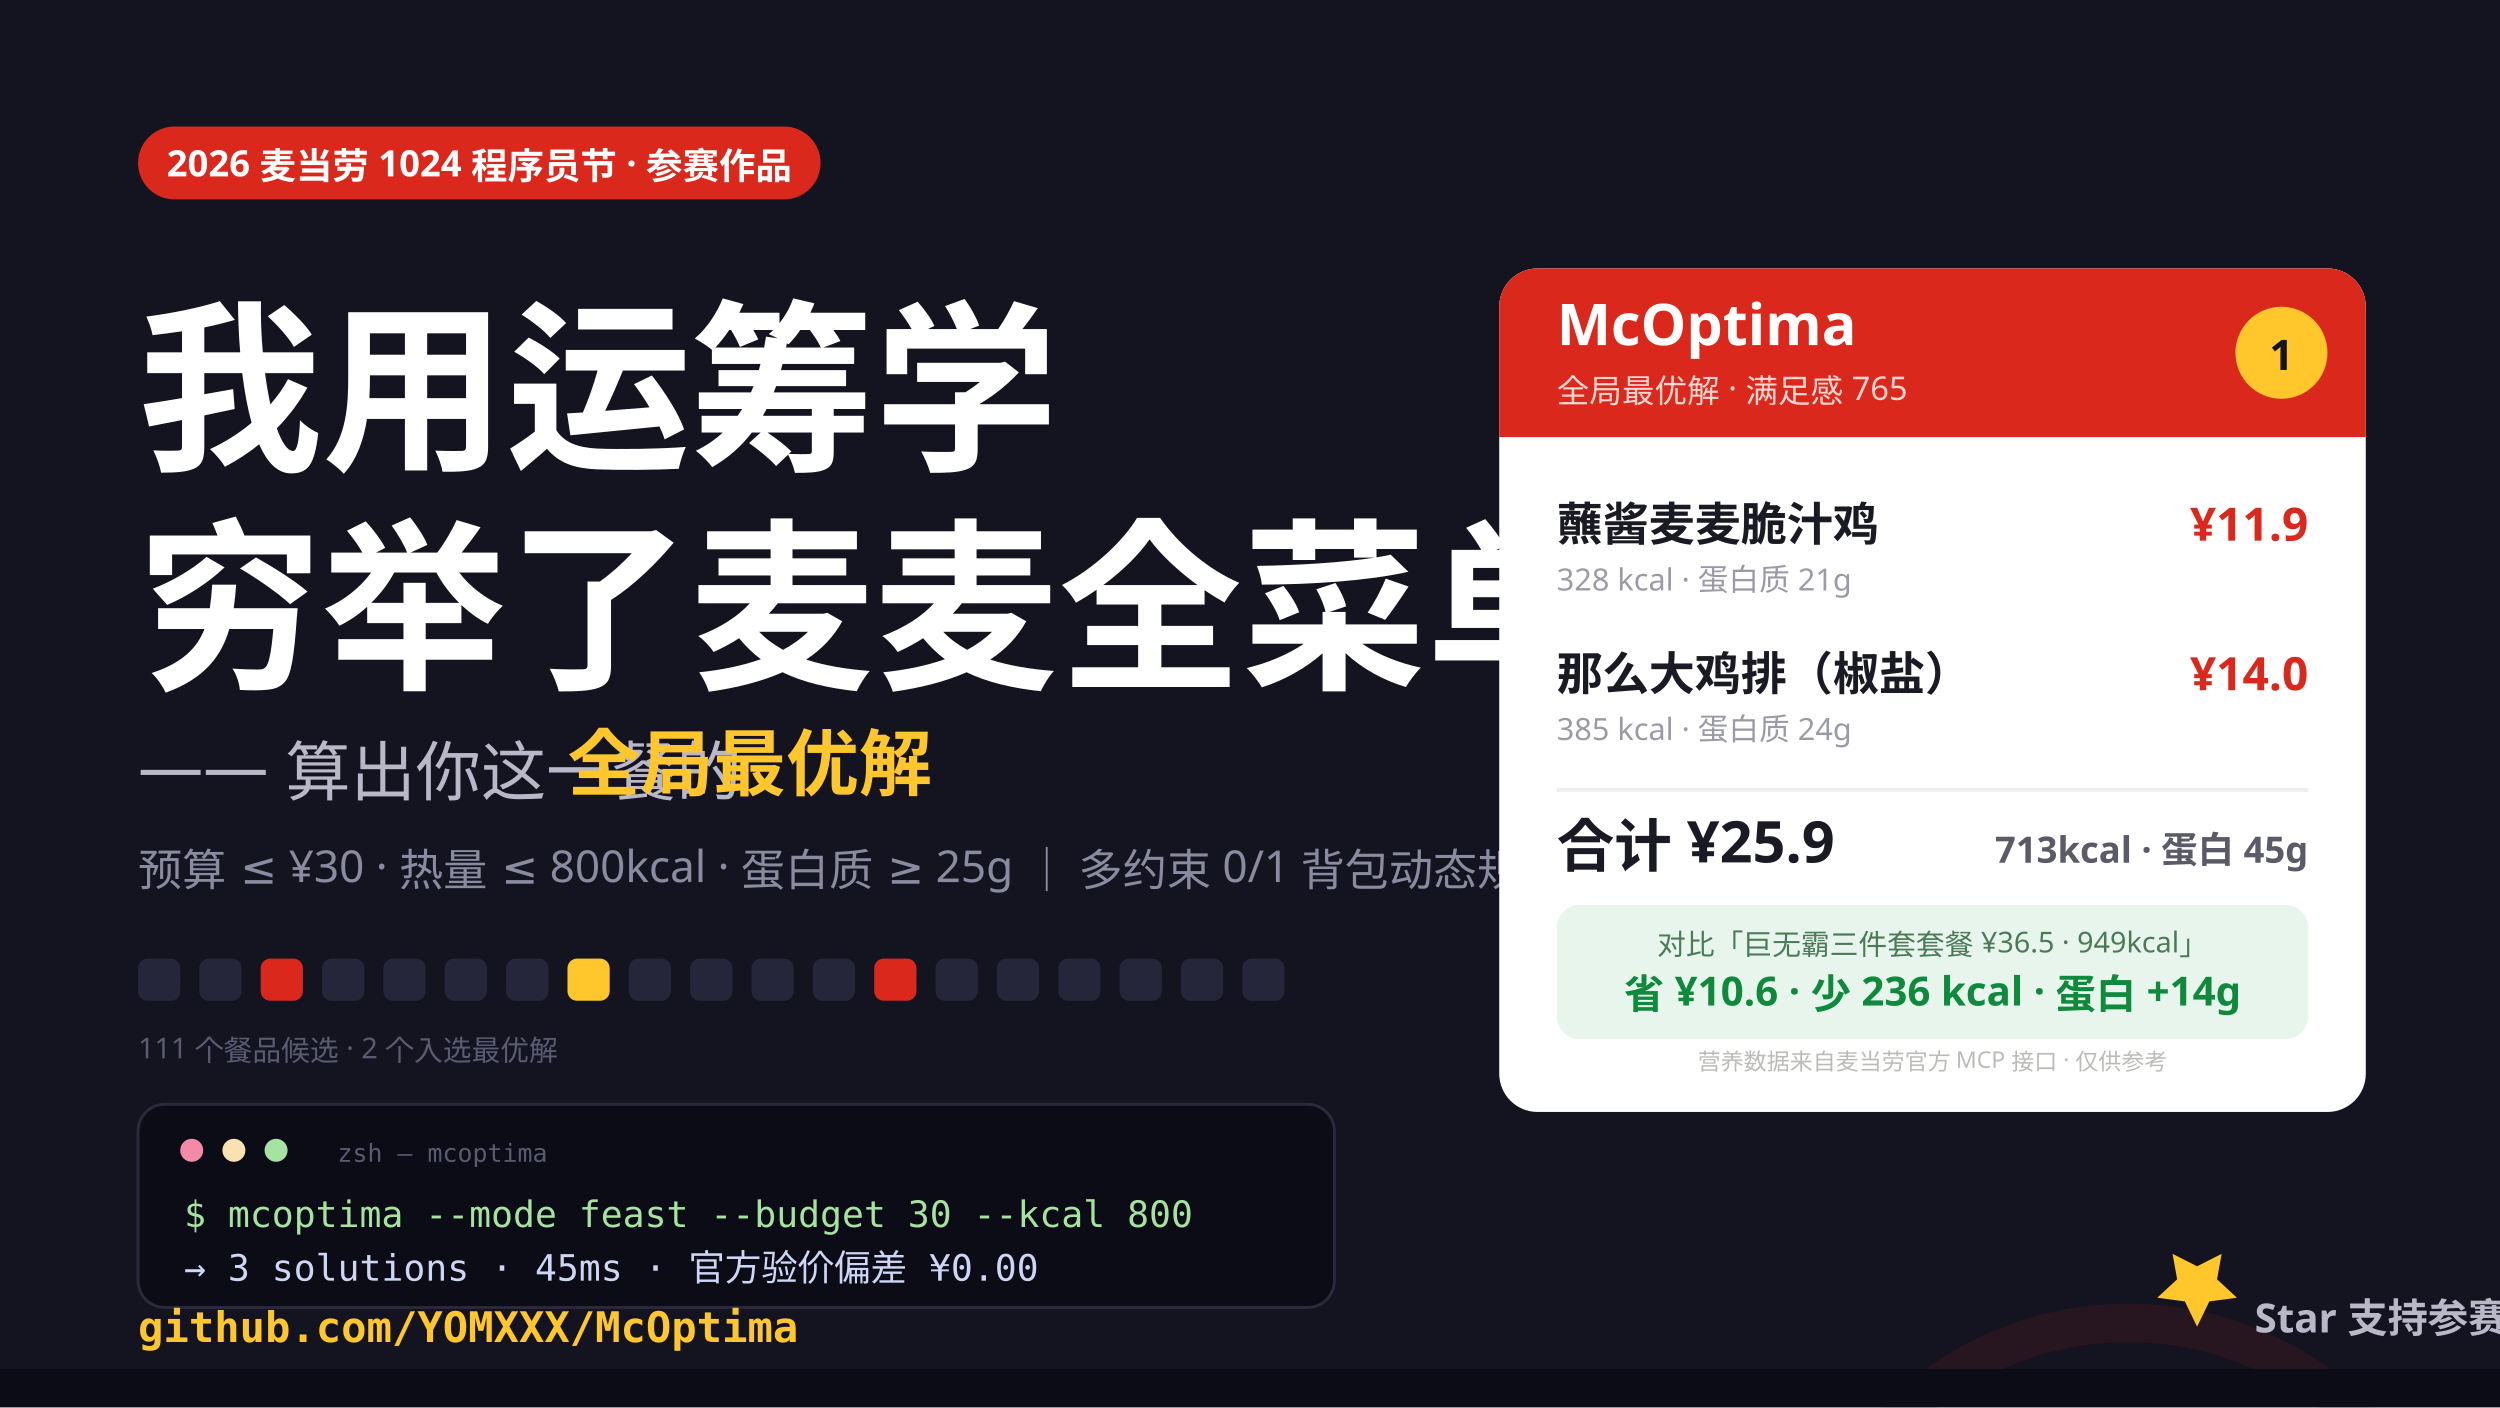
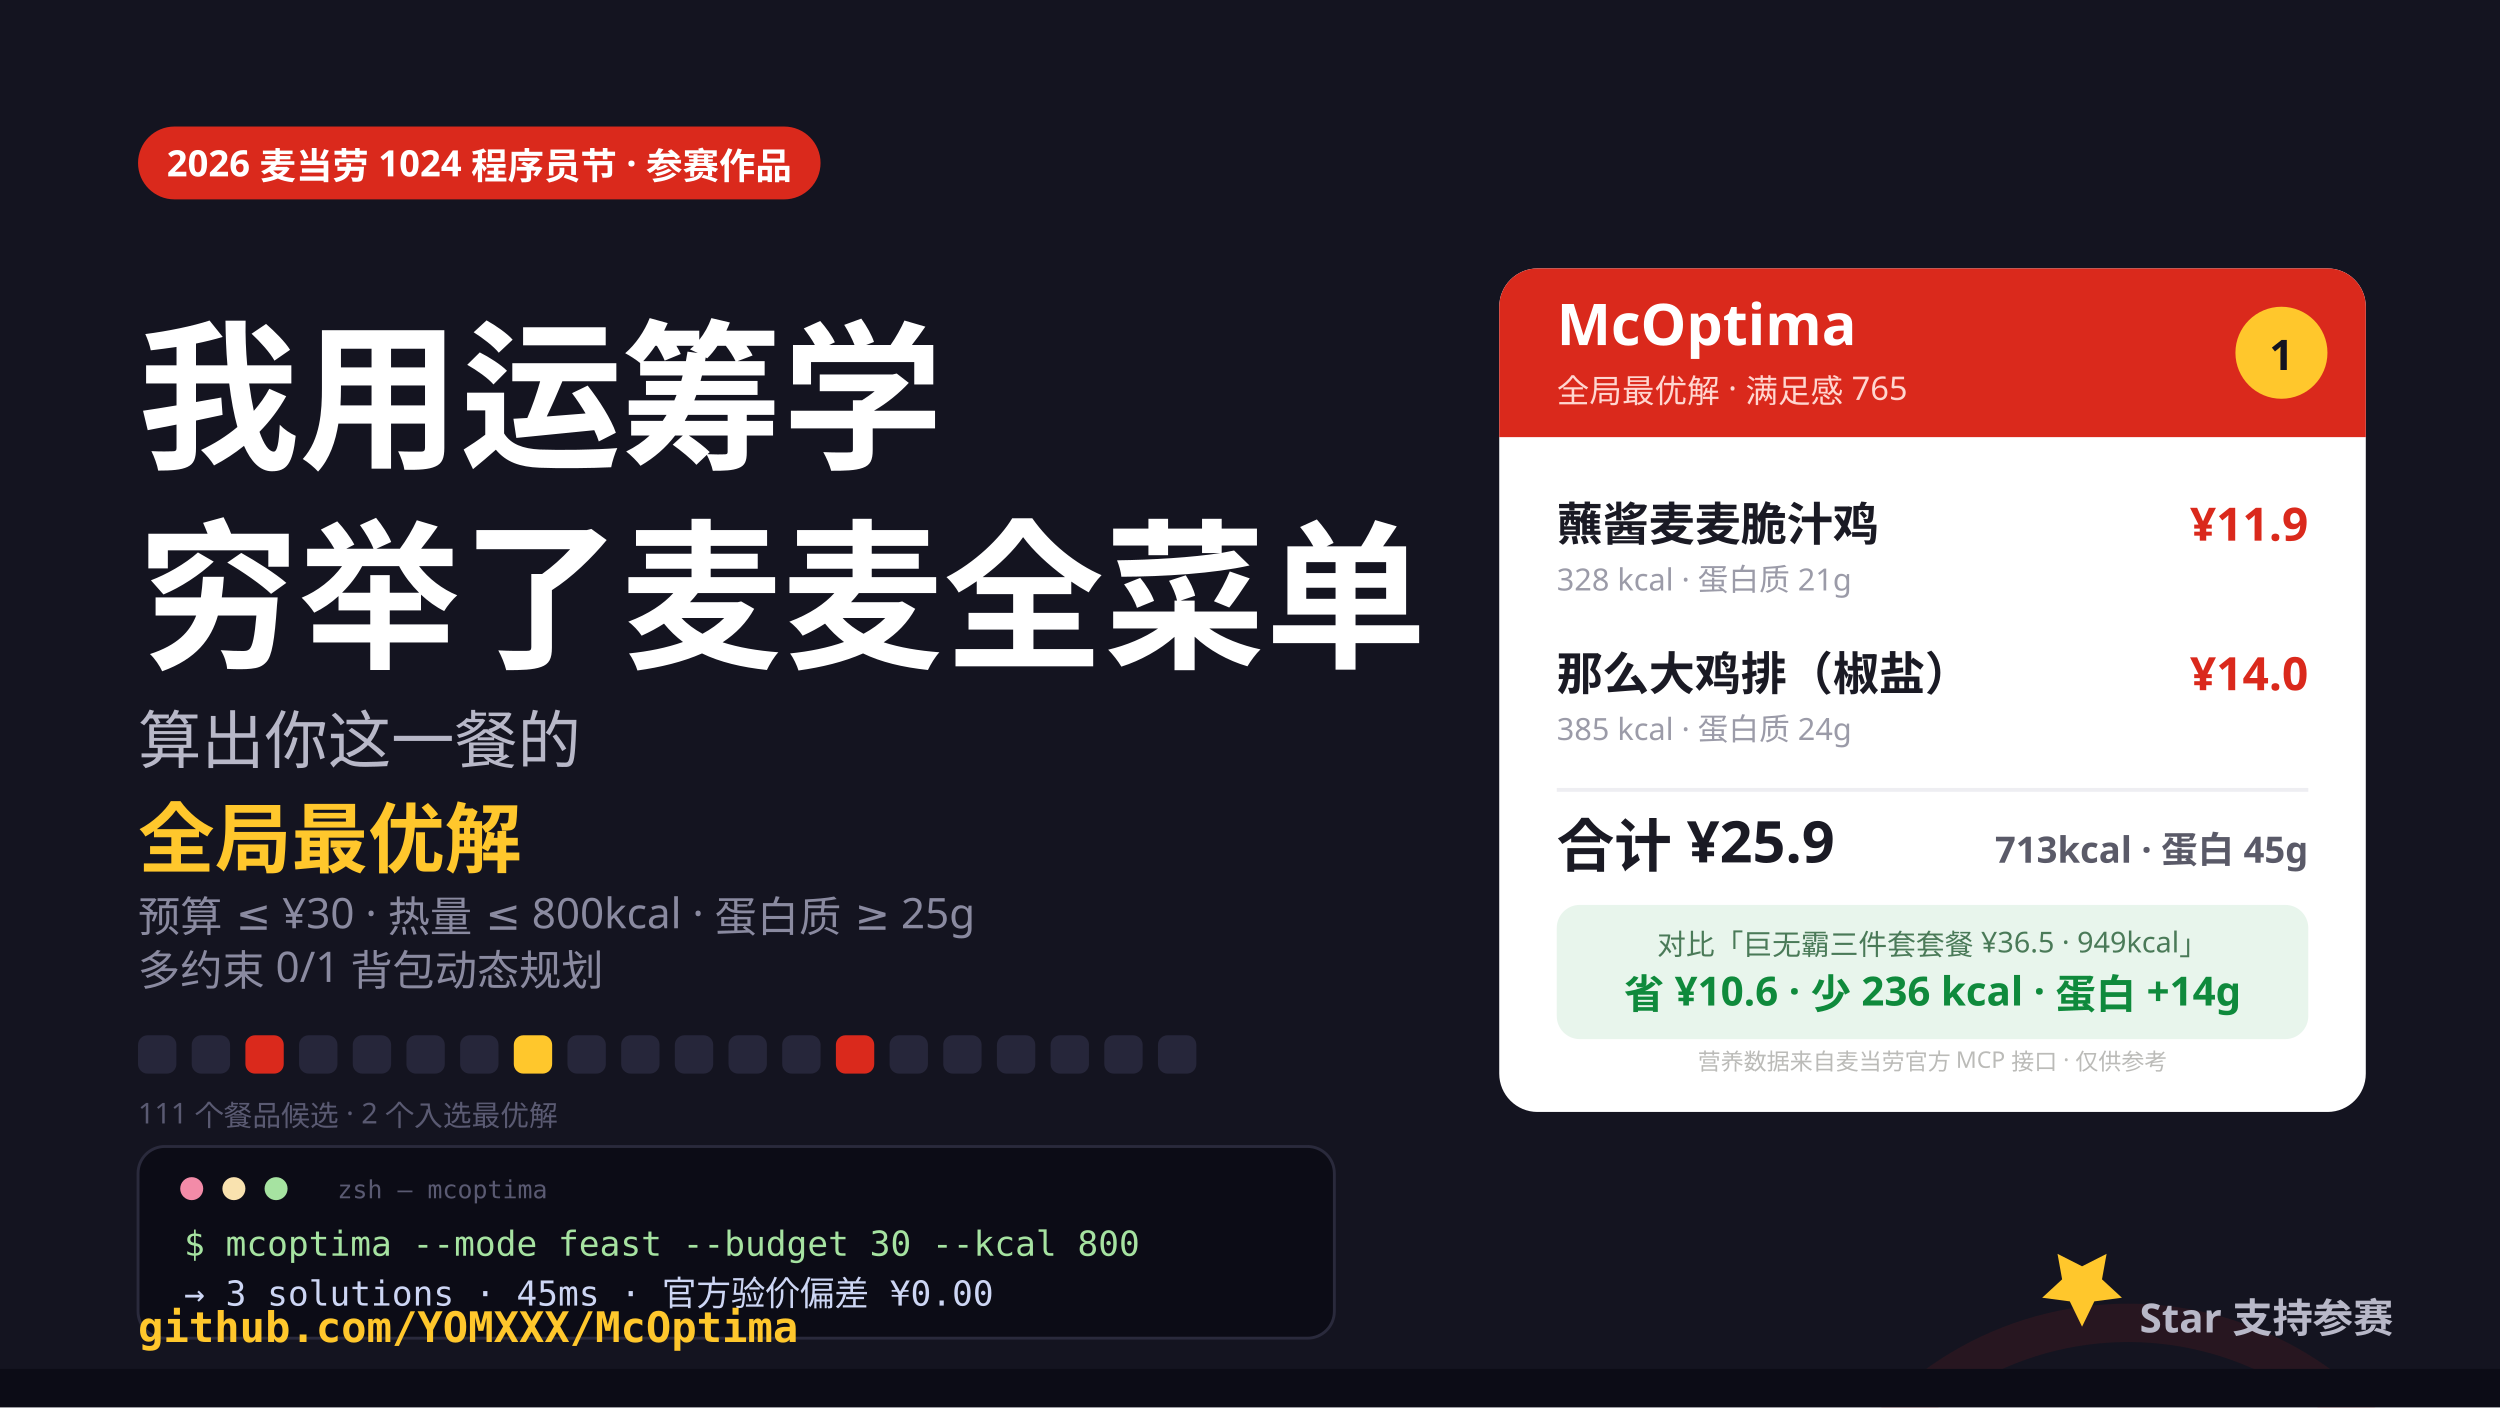
<svg xmlns="http://www.w3.org/2000/svg" width="1304" height="734" viewBox="0 0 1304 734" font-family="'PingFang SC','Hiragino Sans GB','Microsoft YaHei',sans-serif">
  <rect width="1304" height="734" fill="#141420" />
  <g stroke="#FFC72C" stroke-width="24" fill="none" opacity="0.13">
    <path d="M 900 -30 A 130 130 0 0 1 1160 -30" />
    <path d="M 1040 -60 A 150 150 0 0 1 1340 -60" />
  </g>
  <g stroke="#DA291C" stroke-width="20" fill="none" opacity="0.10">
    <path d="M 960 780 A 170 170 0 0 1 1260 780" />
  </g>
  <rect x="72" y="66" width="356" height="38" rx="19" fill="#DA291C" />
  <text x="250" y="92" font-size="19" fill="#FFFFFF" text-anchor="middle" font-weight="600">2026 麦当劳 1024 程序员节 · 参赛作品</text>
-   <text x="72" y="238" font-size="96" fill="#FFFFFF" font-weight="800">我用运筹学</text>
-   <text x="72" y="352" font-size="96" fill="#FFFFFF" font-weight="800">穷举了麦麦全菜单</text>
-   <text x="72" y="412" font-size="34" fill="#B8B8C8" font-weight="500">—— 算出你这一餐的</text>
-   <text x="296" y="412" font-size="38" fill="#FFC72C" font-weight="800">全局最优解</text>
-   <text x="72" y="462" font-size="23" fill="#8A8AA0">预算 ≤ ¥30 · 热量 ≤ 800kcal · 蛋白质 ≥ 25g ｜ 多约束 0/1 背包动态规划</text>
+   <text x="72" y="238" font-size="84" fill="#FFFFFF" font-weight="800">我用运筹学</text>
+   <text x="72" y="342" font-size="84" fill="#FFFFFF" font-weight="800">穷举了麦麦全菜单</text>
+   <text x="72" y="398" font-size="33" fill="#B8B8C8" font-weight="500">算出你这一餐的</text>
+   <text x="72" y="452" font-size="40" fill="#FFC72C" font-weight="800">全局最优解</text>
+   <text x="72" y="486" font-size="22" fill="#8A8AA0">预算 ≤ ¥30 · 热量 ≤ 800kcal · 蛋白质 ≥ 25g</text>
+   <text x="72" y="514" font-size="22" fill="#8A8AA0">多约束 0/1 背包动态规划</text>
  <g>
-     <rect x="72" y="500" width="22" height="22" rx="5" fill="#26263A" />
-     <rect x="104" y="500" width="22" height="22" rx="5" fill="#26263A" />
-     <rect x="136" y="500" width="22" height="22" rx="5" fill="#DA291C" />
-     <rect x="168" y="500" width="22" height="22" rx="5" fill="#26263A" />
-     <rect x="200" y="500" width="22" height="22" rx="5" fill="#26263A" />
-     <rect x="232" y="500" width="22" height="22" rx="5" fill="#26263A" />
-     <rect x="264" y="500" width="22" height="22" rx="5" fill="#26263A" />
-     <rect x="296" y="500" width="22" height="22" rx="5" fill="#FFC72C" />
-     <rect x="328" y="500" width="22" height="22" rx="5" fill="#26263A" />
-     <rect x="360" y="500" width="22" height="22" rx="5" fill="#26263A" />
-     <rect x="392" y="500" width="22" height="22" rx="5" fill="#26263A" />
-     <rect x="424" y="500" width="22" height="22" rx="5" fill="#26263A" />
-     <rect x="456" y="500" width="22" height="22" rx="5" fill="#DA291C" />
-     <rect x="488" y="500" width="22" height="22" rx="5" fill="#26263A" />
-     <rect x="520" y="500" width="22" height="22" rx="5" fill="#26263A" />
-     <rect x="552" y="500" width="22" height="22" rx="5" fill="#26263A" />
-     <rect x="584" y="500" width="22" height="22" rx="5" fill="#26263A" />
-     <rect x="616" y="500" width="22" height="22" rx="5" fill="#26263A" />
-     <rect x="648" y="500" width="22" height="22" rx="5" fill="#26263A" />
-     <text x="72" y="552" font-size="15" fill="#5A5A72">111 个餐品候选 · 2 个入选最优解</text>
+     <rect x="72" y="540" width="20" height="20" rx="5" fill="#26263A" />
+     <rect x="100" y="540" width="20" height="20" rx="5" fill="#26263A" />
+     <rect x="128" y="540" width="20" height="20" rx="5" fill="#DA291C" />
+     <rect x="156" y="540" width="20" height="20" rx="5" fill="#26263A" />
+     <rect x="184" y="540" width="20" height="20" rx="5" fill="#26263A" />
+     <rect x="212" y="540" width="20" height="20" rx="5" fill="#26263A" />
+     <rect x="240" y="540" width="20" height="20" rx="5" fill="#26263A" />
+     <rect x="268" y="540" width="20" height="20" rx="5" fill="#FFC72C" />
+     <rect x="296" y="540" width="20" height="20" rx="5" fill="#26263A" />
+     <rect x="324" y="540" width="20" height="20" rx="5" fill="#26263A" />
+     <rect x="352" y="540" width="20" height="20" rx="5" fill="#26263A" />
+     <rect x="380" y="540" width="20" height="20" rx="5" fill="#26263A" />
+     <rect x="408" y="540" width="20" height="20" rx="5" fill="#26263A" />
+     <rect x="436" y="540" width="20" height="20" rx="5" fill="#DA291C" />
+     <rect x="464" y="540" width="20" height="20" rx="5" fill="#26263A" />
+     <rect x="492" y="540" width="20" height="20" rx="5" fill="#26263A" />
+     <rect x="520" y="540" width="20" height="20" rx="5" fill="#26263A" />
+     <rect x="548" y="540" width="20" height="20" rx="5" fill="#26263A" />
+     <rect x="576" y="540" width="20" height="20" rx="5" fill="#26263A" />
+     <rect x="604" y="540" width="20" height="20" rx="5" fill="#26263A" />
+     <text x="72" y="586" font-size="15" fill="#5A5A72">111 个餐品候选 · 2 个入选最优解</text>
  </g>
-   <rect x="72" y="576" width="624" height="106" rx="14" fill="#0C0C16" stroke="#2A2A3C" stroke-width="1.5" />
-   <circle cx="100" cy="600" r="6" fill="#F38BA8" />
-   <circle cx="122" cy="600" r="6" fill="#F9E2AF" />
-   <circle cx="144" cy="600" r="6" fill="#A6E3A1" />
-   <text x="176" y="606" font-size="13" fill="#5A5A72" font-family="Menlo, monospace">zsh — mcoptima</text>
-   <text x="96" y="640" font-size="19" fill="#A6E3A1" font-family="Menlo, Monaco, monospace">$ mcoptima --mode feast --budget 30 --kcal 800</text>
-   <text x="96" y="668" font-size="19" fill="#CDD6F4" font-family="Menlo, Monaco, monospace">→ 3 solutions · 45ms · 官方验价偏差 ¥0.00</text>
+   <rect x="72" y="598" width="624" height="100" rx="14" fill="#0C0C16" stroke="#2A2A3C" stroke-width="1.5" />
+   <circle cx="100" cy="620" r="6" fill="#F38BA8" />
+   <circle cx="122" cy="620" r="6" fill="#F9E2AF" />
+   <circle cx="144" cy="620" r="6" fill="#A6E3A1" />
+   <text x="176" y="625" font-size="13" fill="#5A5A72" font-family="Menlo, monospace">zsh — mcoptima</text>
+   <text x="96" y="655" font-size="18" fill="#A6E3A1" font-family="Menlo, Monaco, monospace">$ mcoptima --mode feast --budget 30 --kcal 800</text>
+   <text x="96" y="681" font-size="18" fill="#CDD6F4" font-family="Menlo, Monaco, monospace">→ 3 solutions · 45ms · 官方验价偏差 ¥0.00</text>
  <g>
    <rect x="782" y="140" width="452" height="440" rx="20" fill="#FFFFFF" />
    <path d="M 782 160 A 20 20 0 0 1 802 140 L 1214 140 A 20 20 0 0 1 1234 160 L 1234 228 L 782 228 Z" fill="#DA291C" />
    <text x="812" y="180" font-size="30" fill="#FFFFFF" font-weight="800">McOptima</text>
    <text x="812" y="210" font-size="17" fill="#FFD6D0">全局最优解 · 满足感 765</text>
    <circle cx="1190" cy="184" r="24" fill="#FFC72C" />
    <text x="1190" y="193" font-size="22" fill="#141420" font-weight="800" text-anchor="middle">1</text>
    <text x="812" y="282" font-size="24" fill="#1A1A24" font-weight="700">蘸酱麦麦脆汁鸡</text>
    <text x="1204" y="282" font-size="24" fill="#DA291C" font-weight="800" text-anchor="end">¥11.9</text>
    <text x="812" y="308" font-size="16" fill="#9B9BA8">328 kcal · 蛋白质 21g</text>
    <text x="812" y="360" font-size="24" fill="#1A1A24" font-weight="700">那么大鸡排（椒盐）</text>
    <text x="1204" y="360" font-size="24" fill="#DA291C" font-weight="800" text-anchor="end">¥14.0</text>
    <text x="812" y="386" font-size="16" fill="#9B9BA8">385 kcal · 蛋白质 24g</text>
    <line x1="812" y1="412" x2="1204" y2="412" stroke="#EEEEF2" stroke-width="2" />
    <text x="812" y="452" font-size="30" fill="#1A1A24" font-weight="800">合计 ¥25.9</text>
    <text x="1204" y="450" font-size="19" fill="#5A5A68" text-anchor="end" font-weight="600">713kcal · 蛋白 45g</text>
    <rect x="812" y="472" width="392" height="70" rx="12" fill="#E8F5EC" />
    <text x="1008" y="498" font-size="15" fill="#4A7A58" text-anchor="middle">对比「巨无霸三件套套餐 ¥36.5 · 949kcal」</text>
    <text x="1008" y="526" font-size="21" fill="#0F8A3C" text-anchor="middle" font-weight="800">省 ¥10.6 · 少 236 kcal · 蛋白 +14g</text>
    <text x="1008" y="558" font-size="12" fill="#BBBBB8" text-anchor="middle">营养数据来自麦当劳官方 MCP 接口 · 仅供参考</text>
  </g>
  <rect x="0" y="714" width="1304" height="20" fill="#0C0C16" />
  <text x="72" y="700" font-size="22" fill="#FFC72C" font-family="Menlo, Monaco, monospace" font-weight="600">github.com/YOMXXX/McOptima</text>
  <g>
-     <path d="M 1146 692 L 1152.4 678.8 L 1166.8 676.9 L 1156.4 667.3 L 1158.8 654 L 1146 660.5 L 1133.2 654 L 1135.6 667.3 L 1125.2 676.9 L 1139.6 678.8 Z" fill="#FFC72C" />
-     <text x="1176" y="695" font-size="21" fill="#B8B8C8" font-weight="600">Star 支持参赛</text>
+     <path d="M 1086 692 L 1092.4 678.8 L 1106.8 676.9 L 1096.4 667.3 L 1098.8 654 L 1086 660.5 L 1073.2 654 L 1075.6 667.3 L 1065.2 676.9 L 1079.6 678.8 Z" fill="#FFC72C" />
+     <text x="1116" y="695" font-size="21" fill="#B8B8C8" font-weight="600">Star 支持参赛</text>
  </g>
</svg>
